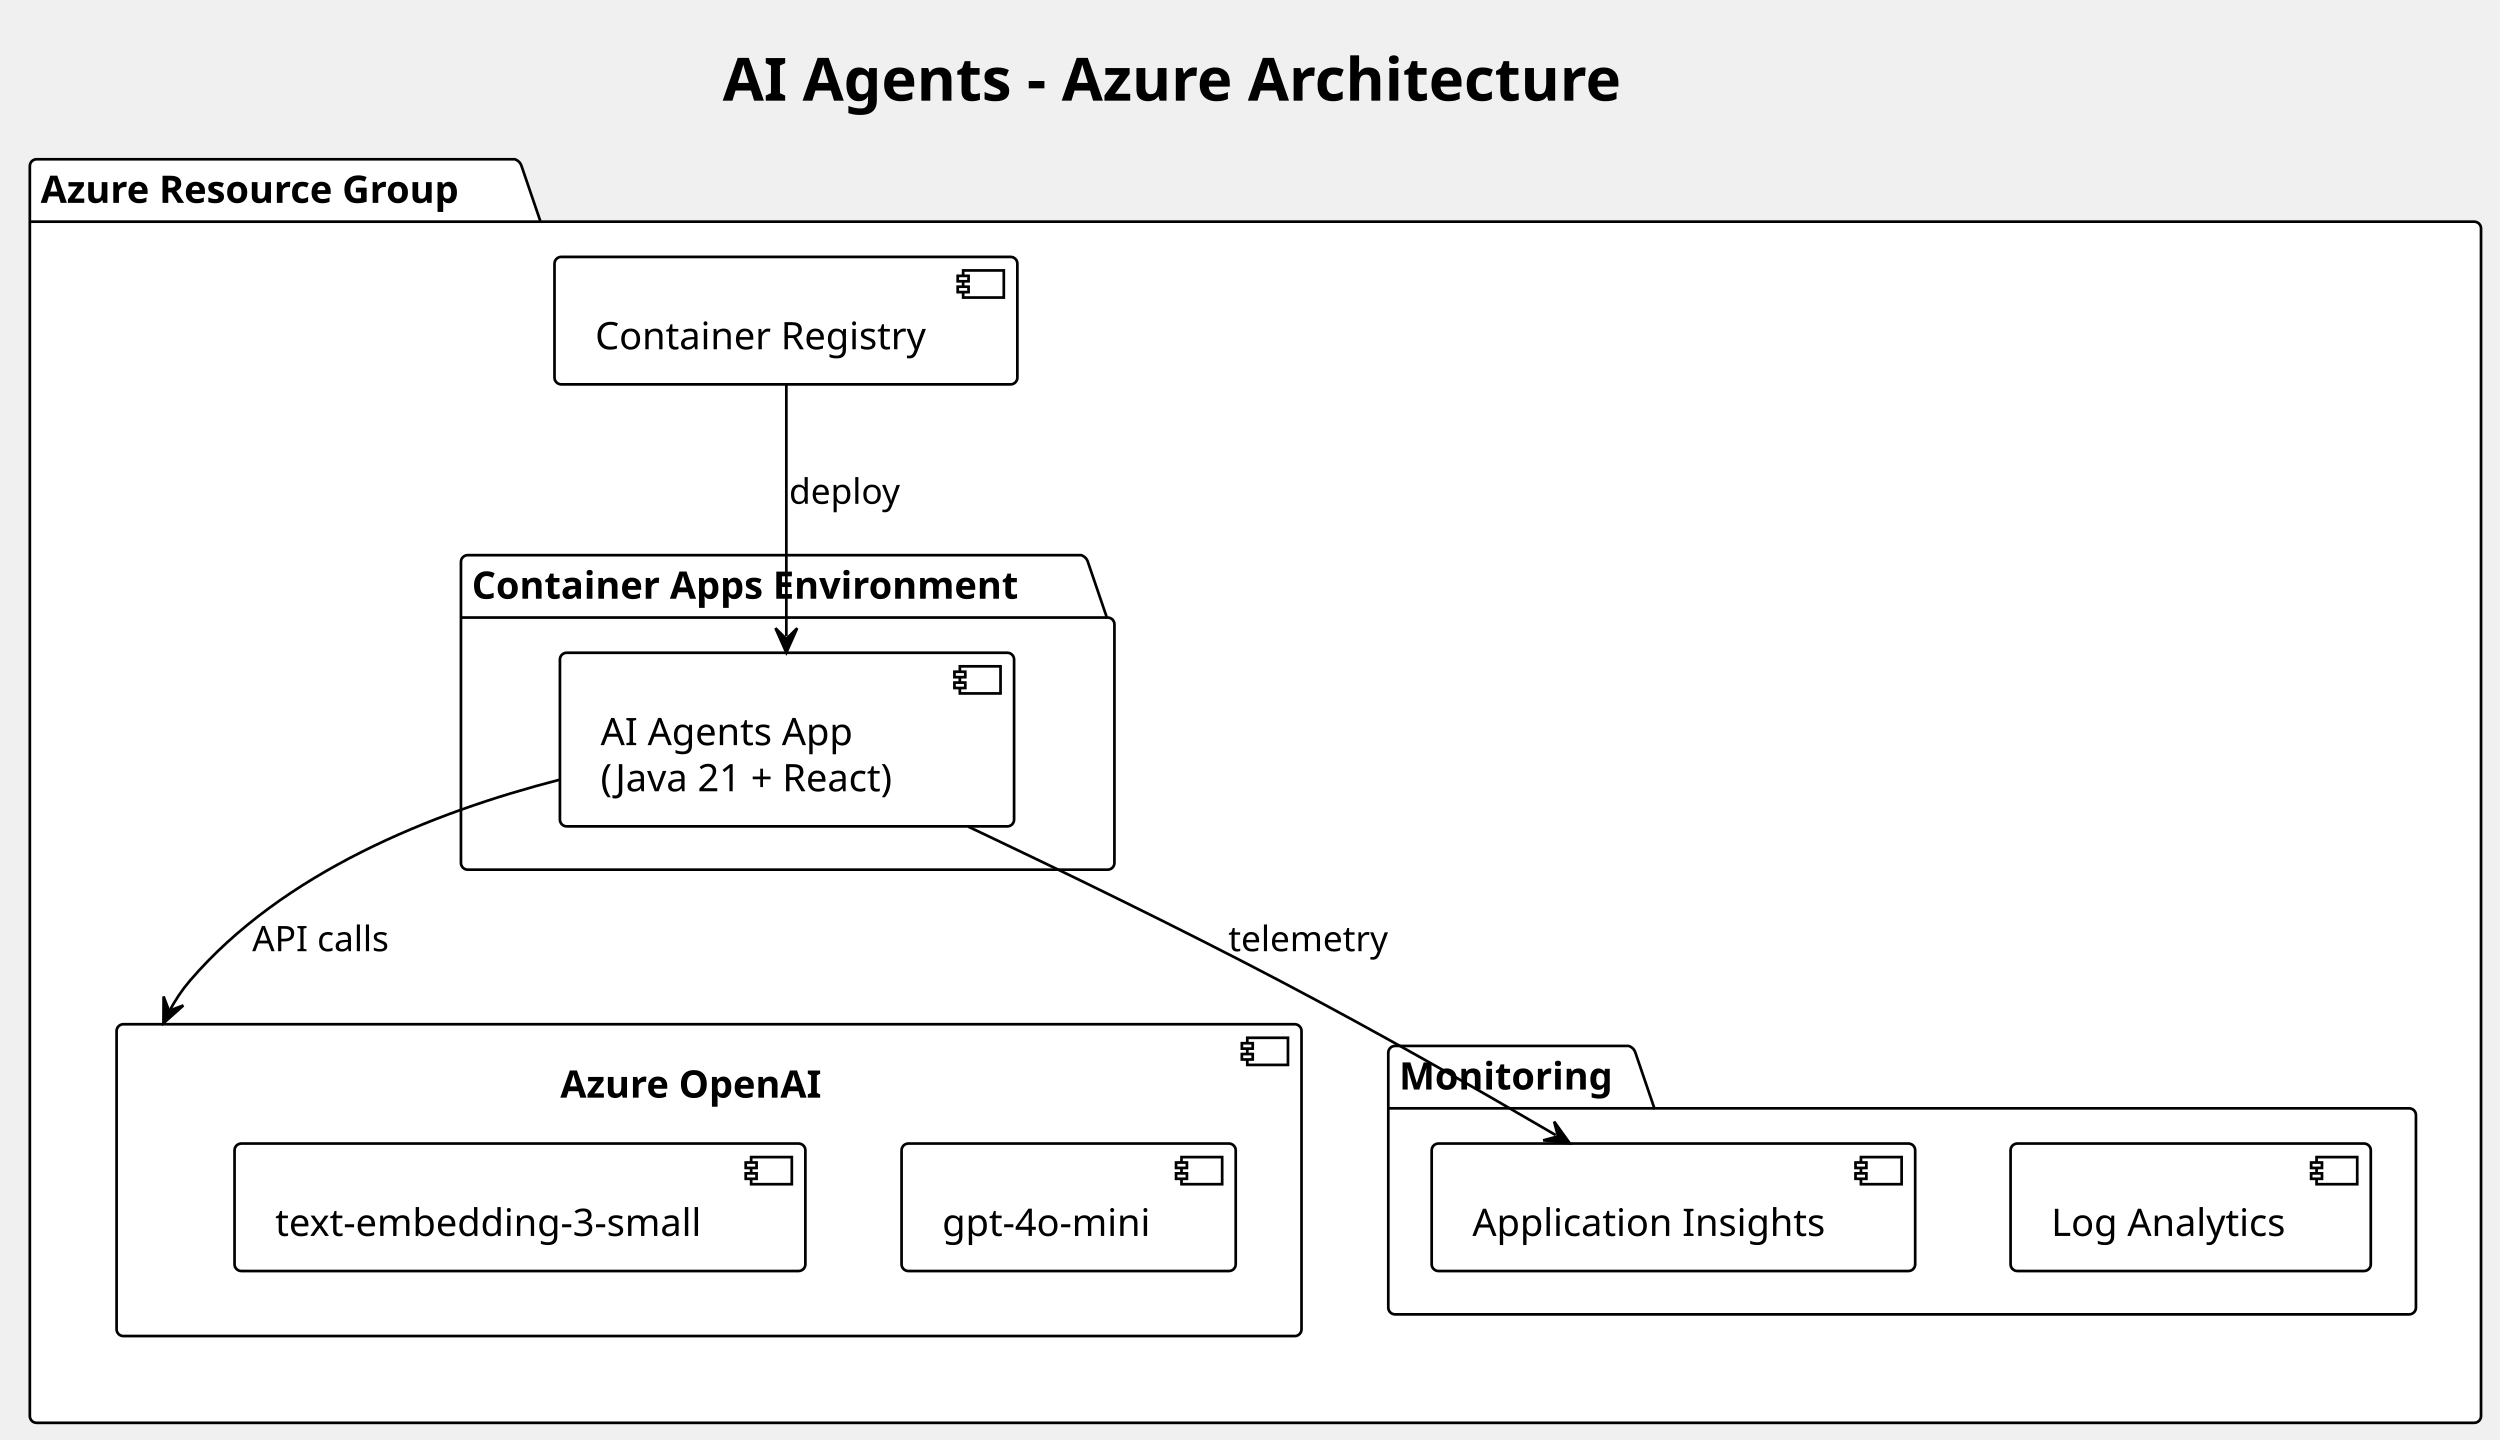
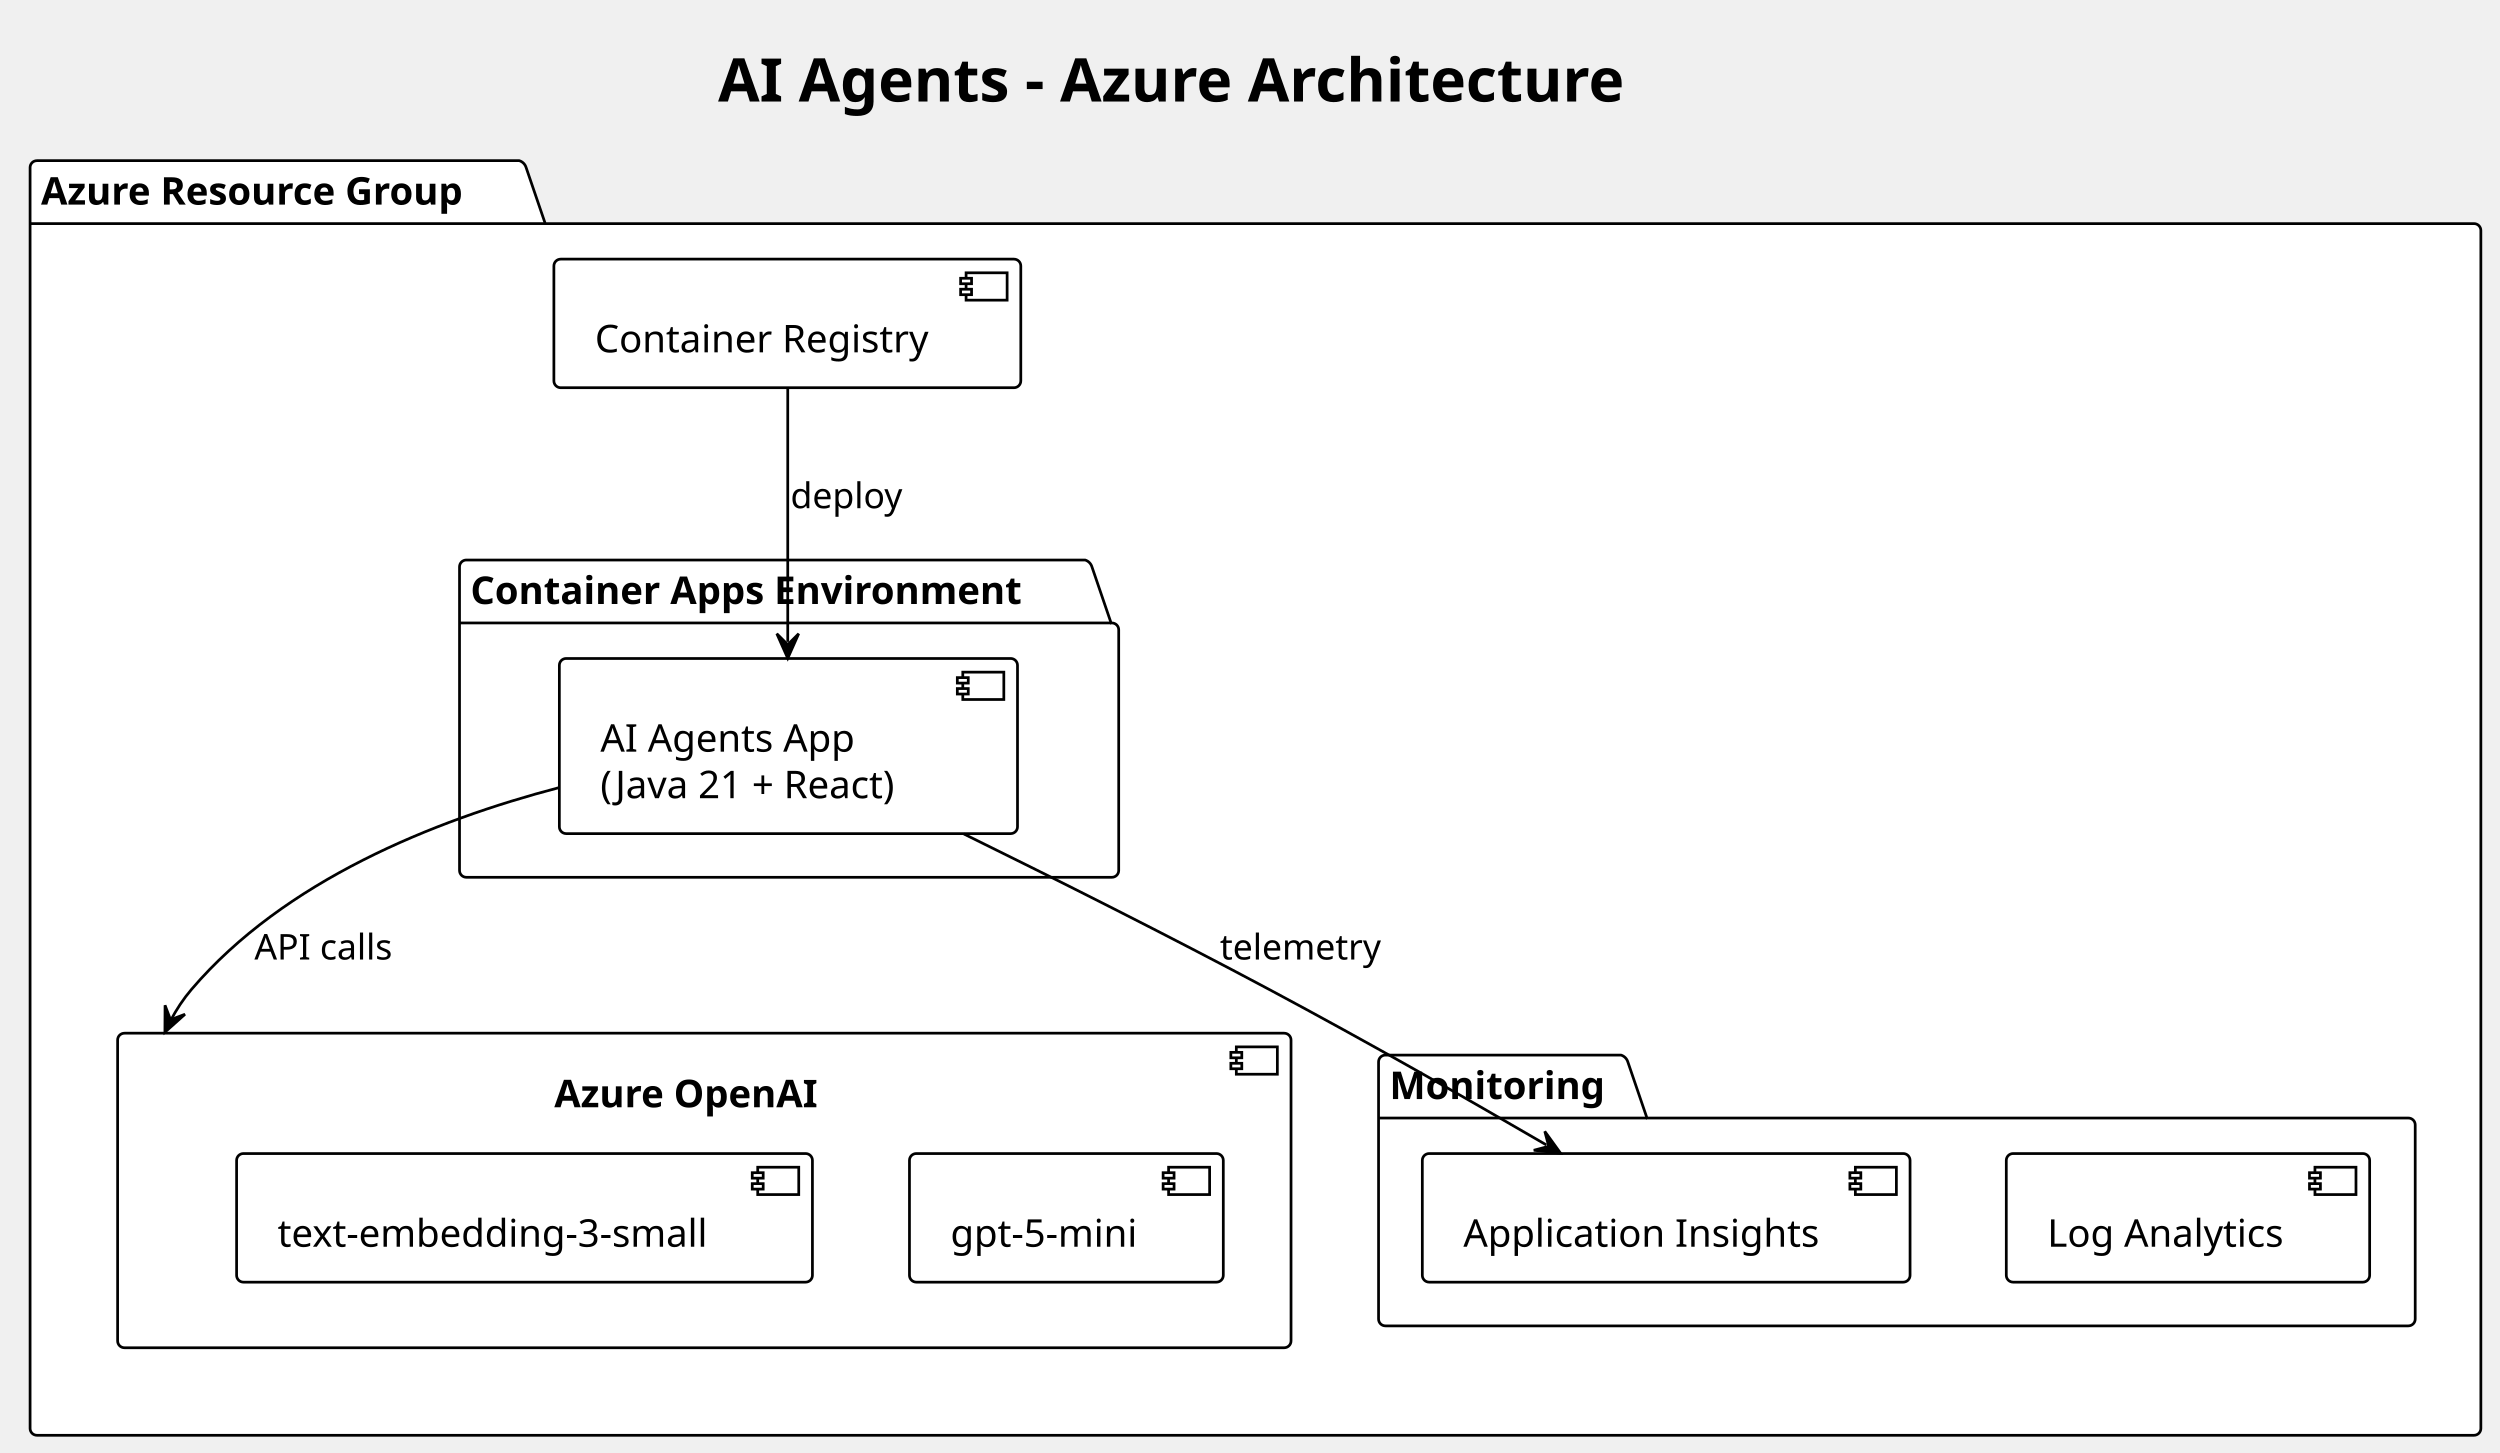
- <svg xmlns="http://www.w3.org/2000/svg" contentStyleType="text/css" height="531px" preserveAspectRatio="none" style="width:922px;height:531px;background:#FFFFFF;" version="1.1" viewBox="0 0 922 531" width="922px" zoomAndPan="magnify">
+ <svg xmlns="http://www.w3.org/2000/svg" contentStyleType="text/css" height="531px" preserveAspectRatio="none" style="width:914px;height:531px;background:#FFFFFF;" version="1.1" viewBox="0 0 914 531" width="914px" zoomAndPan="magnify">
  <defs />
  <g>
-     <text fill="#000000" font-family="Verdana" font-size="22" font-weight="bold" lengthAdjust="spacing" textLength="379.94" x="266.53" y="37.118">AI Agents - Azure Architecture</text>
+     <text fill="#000000" font-family="Verdana" font-size="22" font-weight="bold" lengthAdjust="spacing" textLength="379.94" x="262.53" y="37.118">AI Agents - Azure Architecture</text>
    <g id="cluster_Azure Resource Group">
-       <path d="M13.5,58.737 L189.842,58.737 A3.75,3.75 0 0 1 192.342,61.237 L199.342,81.752 L912.5,81.752 A2.5,2.5 0 0 1 915,84.252 L915,522.237 A2.5,2.5 0 0 1 912.5,524.737 L13.5,524.737 A2.5,2.5 0 0 1 11,522.237 L11,61.237 A2.5,2.5 0 0 1 13.5,58.737 " fill="#FFFFFF" style="stroke:#000000;stroke-width:1;" />
+       <path d="M13.5,58.737 L189.842,58.737 A3.75,3.75 0 0 1 192.342,61.237 L199.342,81.752 L904.5,81.752 A2.5,2.5 0 0 1 907,84.252 L907,522.237 A2.5,2.5 0 0 1 904.5,524.737 L13.5,524.737 A2.5,2.5 0 0 1 11,522.237 L11,61.237 A2.5,2.5 0 0 1 13.5,58.737 " fill="#FFFFFF" style="stroke:#000000;stroke-width:1;" />
      <line style="stroke:#000000;stroke-width:1;" x1="11" x2="199.342" y1="81.752" y2="81.752" />
      <text fill="#000000" font-family="Verdana" font-size="14" font-weight="bold" lengthAdjust="spacing" textLength="175.342" x="15" y="74.812">Azure Resource Group</text>
    </g>
    <g id="cluster_Container Apps Environment">
-       <path d="M172.5,204.737 L398.71,204.737 A3.75,3.75 0 0 1 401.21,207.237 L408.21,227.752 L408.5,227.752 A2.5,2.5 0 0 1 411,230.252 L411,318.237 A2.5,2.5 0 0 1 408.5,320.737 L172.5,320.737 A2.5,2.5 0 0 1 170,318.237 L170,207.237 A2.5,2.5 0 0 1 172.5,204.737 " fill="#FFFFFF" style="stroke:#000000;stroke-width:1;" />
-       <line style="stroke:#000000;stroke-width:1;" x1="170" x2="408.21" y1="227.752" y2="227.752" />
-       <text fill="#000000" font-family="Verdana" font-size="14" font-weight="bold" lengthAdjust="spacing" textLength="225.21" x="174" y="220.812">Container Apps Environment</text>
+       <path d="M170.5,204.737 L396.71,204.737 A3.75,3.75 0 0 1 399.21,207.237 L406.21,227.752 L406.5,227.752 A2.5,2.5 0 0 1 409,230.252 L409,318.237 A2.5,2.5 0 0 1 406.5,320.737 L170.5,320.737 A2.5,2.5 0 0 1 168,318.237 L168,207.237 A2.5,2.5 0 0 1 170.5,204.737 " fill="#FFFFFF" style="stroke:#000000;stroke-width:1;" />
+       <line style="stroke:#000000;stroke-width:1;" x1="168" x2="406.21" y1="227.752" y2="227.752" />
+       <text fill="#000000" font-family="Verdana" font-size="14" font-weight="bold" lengthAdjust="spacing" textLength="225.21" x="172" y="220.812">Container Apps Environment</text>
    </g>
    <g id="cluster_openai">
-       <rect fill="#FFFFFF" height="115" rx="2.5" ry="2.5" style="stroke:#000000;stroke-width:1;" width="437" x="43" y="377.737" />
-       <rect fill="#FFFFFF" height="10" style="stroke:#000000;stroke-width:1;" width="15" x="460" y="382.737" />
-       <rect fill="#FFFFFF" height="2" style="stroke:#000000;stroke-width:1;" width="4" x="458" y="384.737" />
-       <rect fill="#FFFFFF" height="2" style="stroke:#000000;stroke-width:1;" width="4" x="458" y="388.737" />
-       <text fill="#000000" font-family="Verdana" font-size="14" font-weight="bold" lengthAdjust="spacing" textLength="109.71" x="206.645" y="404.812">Azure OpenAI</text>
+       <rect fill="#FFFFFF" height="115" rx="2.5" ry="2.5" style="stroke:#000000;stroke-width:1;" width="429" x="43" y="377.737" />
+       <rect fill="#FFFFFF" height="10" style="stroke:#000000;stroke-width:1;" width="15" x="452" y="382.737" />
+       <rect fill="#FFFFFF" height="2" style="stroke:#000000;stroke-width:1;" width="4" x="450" y="384.737" />
+       <rect fill="#FFFFFF" height="2" style="stroke:#000000;stroke-width:1;" width="4" x="450" y="388.737" />
+       <text fill="#000000" font-family="Verdana" font-size="14" font-weight="bold" lengthAdjust="spacing" textLength="109.71" x="202.645" y="404.812">Azure OpenAI</text>
    </g>
    <g id="cluster_Monitoring">
-       <path d="M514.5,385.737 L600.635,385.737 A3.75,3.75 0 0 1 603.135,388.237 L610.135,408.752 L888.5,408.752 A2.5,2.5 0 0 1 891,411.252 L891,482.237 A2.5,2.5 0 0 1 888.5,484.737 L514.5,484.737 A2.5,2.5 0 0 1 512,482.237 L512,388.237 A2.5,2.5 0 0 1 514.5,385.737 " fill="#FFFFFF" style="stroke:#000000;stroke-width:1;" />
-       <line style="stroke:#000000;stroke-width:1;" x1="512" x2="610.135" y1="408.752" y2="408.752" />
-       <text fill="#000000" font-family="Verdana" font-size="14" font-weight="bold" lengthAdjust="spacing" textLength="85.135" x="516" y="401.812">Monitoring</text>
+       <path d="M506.5,385.737 L592.635,385.737 A3.75,3.75 0 0 1 595.135,388.237 L602.135,408.752 L880.5,408.752 A2.5,2.5 0 0 1 883,411.252 L883,482.237 A2.5,2.5 0 0 1 880.5,484.737 L506.5,484.737 A2.5,2.5 0 0 1 504,482.237 L504,388.237 A2.5,2.5 0 0 1 506.5,385.737 " fill="#FFFFFF" style="stroke:#000000;stroke-width:1;" />
+       <line style="stroke:#000000;stroke-width:1;" x1="504" x2="602.135" y1="408.752" y2="408.752" />
+       <text fill="#000000" font-family="Verdana" font-size="14" font-weight="bold" lengthAdjust="spacing" textLength="85.135" x="508" y="401.812">Monitoring</text>
    </g>
    <g id="elem_acr">
-       <rect fill="#FFFFFF" height="47.015" rx="2.5" ry="2.5" style="stroke:#000000;stroke-width:1;" width="170.703" x="204.5" y="94.737" />
-       <rect fill="#FFFFFF" height="10" style="stroke:#000000;stroke-width:1;" width="15" x="355.203" y="99.737" />
-       <rect fill="#FFFFFF" height="2" style="stroke:#000000;stroke-width:1;" width="4" x="353.203" y="101.737" />
-       <rect fill="#FFFFFF" height="2" style="stroke:#000000;stroke-width:1;" width="4" x="353.203" y="105.737" />
-       <text fill="#000000" font-family="Verdana" font-size="14" lengthAdjust="spacing" textLength="130.703" x="219.5" y="128.812">Container Registry</text>
+       <rect fill="#FFFFFF" height="47.015" rx="2.5" ry="2.5" style="stroke:#000000;stroke-width:1;" width="170.703" x="202.5" y="94.737" />
+       <rect fill="#FFFFFF" height="10" style="stroke:#000000;stroke-width:1;" width="15" x="353.203" y="99.737" />
+       <rect fill="#FFFFFF" height="2" style="stroke:#000000;stroke-width:1;" width="4" x="351.203" y="101.737" />
+       <rect fill="#FFFFFF" height="2" style="stroke:#000000;stroke-width:1;" width="4" x="351.203" y="105.737" />
+       <text fill="#000000" font-family="Verdana" font-size="14" lengthAdjust="spacing" textLength="130.703" x="217.5" y="128.812">Container Registry</text>
    </g>
    <g id="elem_app">
-       <rect fill="#FFFFFF" height="64.029" rx="2.5" ry="2.5" style="stroke:#000000;stroke-width:1;" width="167.497" x="206.5" y="240.737" />
-       <rect fill="#FFFFFF" height="10" style="stroke:#000000;stroke-width:1;" width="15" x="353.997" y="245.737" />
-       <rect fill="#FFFFFF" height="2" style="stroke:#000000;stroke-width:1;" width="4" x="351.997" y="247.737" />
-       <rect fill="#FFFFFF" height="2" style="stroke:#000000;stroke-width:1;" width="4" x="351.997" y="251.737" />
-       <text fill="#000000" font-family="Verdana" font-size="14" lengthAdjust="spacing" textLength="100.625" x="221.5" y="274.812">AI Agents App</text>
-       <text fill="#000000" font-family="Verdana" font-size="14" lengthAdjust="spacing" textLength="127.497" x="221.5" y="291.827">(Java 21 + React)</text>
+       <rect fill="#FFFFFF" height="64.029" rx="2.5" ry="2.5" style="stroke:#000000;stroke-width:1;" width="167.497" x="204.5" y="240.737" />
+       <rect fill="#FFFFFF" height="10" style="stroke:#000000;stroke-width:1;" width="15" x="351.997" y="245.737" />
+       <rect fill="#FFFFFF" height="2" style="stroke:#000000;stroke-width:1;" width="4" x="349.997" y="247.737" />
+       <rect fill="#FFFFFF" height="2" style="stroke:#000000;stroke-width:1;" width="4" x="349.997" y="251.737" />
+       <text fill="#000000" font-family="Verdana" font-size="14" lengthAdjust="spacing" textLength="100.625" x="219.5" y="274.812">AI Agents App</text>
+       <text fill="#000000" font-family="Verdana" font-size="14" lengthAdjust="spacing" textLength="127.497" x="219.5" y="291.827">(Java 21 + React)</text>
    </g>
    <g id="elem_gpt">
-       <rect fill="#FFFFFF" height="47.015" rx="2.5" ry="2.5" style="stroke:#000000;stroke-width:1;" width="123.234" x="332.5" y="421.737" />
-       <rect fill="#FFFFFF" height="10" style="stroke:#000000;stroke-width:1;" width="15" x="435.734" y="426.737" />
-       <rect fill="#FFFFFF" height="2" style="stroke:#000000;stroke-width:1;" width="4" x="433.734" y="428.737" />
-       <rect fill="#FFFFFF" height="2" style="stroke:#000000;stroke-width:1;" width="4" x="433.734" y="432.737" />
-       <text fill="#000000" font-family="Verdana" font-size="14" lengthAdjust="spacing" textLength="83.234" x="347.5" y="455.812">gpt-4o-mini</text>
+       <rect fill="#FFFFFF" height="47.015" rx="2.5" ry="2.5" style="stroke:#000000;stroke-width:1;" width="114.737" x="332.5" y="421.737" />
+       <rect fill="#FFFFFF" height="10" style="stroke:#000000;stroke-width:1;" width="15" x="427.237" y="426.737" />
+       <rect fill="#FFFFFF" height="2" style="stroke:#000000;stroke-width:1;" width="4" x="425.237" y="428.737" />
+       <rect fill="#FFFFFF" height="2" style="stroke:#000000;stroke-width:1;" width="4" x="425.237" y="432.737" />
+       <text fill="#000000" font-family="Verdana" font-size="14" lengthAdjust="spacing" textLength="74.737" x="347.5" y="455.812">gpt-5-mini</text>
    </g>
    <g id="elem_embed">
      <rect fill="#FFFFFF" height="47.015" rx="2.5" ry="2.5" style="stroke:#000000;stroke-width:1;" width="210.523" x="86.5" y="421.737" />
      <rect fill="#FFFFFF" height="10" style="stroke:#000000;stroke-width:1;" width="15" x="277.022" y="426.737" />
      <rect fill="#FFFFFF" height="2" style="stroke:#000000;stroke-width:1;" width="4" x="275.022" y="428.737" />
      <rect fill="#FFFFFF" height="2" style="stroke:#000000;stroke-width:1;" width="4" x="275.022" y="432.737" />
      <text fill="#000000" font-family="Verdana" font-size="14" lengthAdjust="spacing" textLength="170.523" x="101.5" y="455.812">text-embedding-3-small</text>
    </g>
    <g id="elem_logs">
-       <rect fill="#FFFFFF" height="47.015" rx="2.5" ry="2.5" style="stroke:#000000;stroke-width:1;" width="132.846" x="741.5" y="421.737" />
-       <rect fill="#FFFFFF" height="10" style="stroke:#000000;stroke-width:1;" width="15" x="854.346" y="426.737" />
-       <rect fill="#FFFFFF" height="2" style="stroke:#000000;stroke-width:1;" width="4" x="852.346" y="428.737" />
-       <rect fill="#FFFFFF" height="2" style="stroke:#000000;stroke-width:1;" width="4" x="852.346" y="432.737" />
-       <text fill="#000000" font-family="Verdana" font-size="14" lengthAdjust="spacing" textLength="92.846" x="756.5" y="455.812">Log Analytics</text>
+       <rect fill="#FFFFFF" height="47.015" rx="2.5" ry="2.5" style="stroke:#000000;stroke-width:1;" width="132.846" x="733.5" y="421.737" />
+       <rect fill="#FFFFFF" height="10" style="stroke:#000000;stroke-width:1;" width="15" x="846.346" y="426.737" />
+       <rect fill="#FFFFFF" height="2" style="stroke:#000000;stroke-width:1;" width="4" x="844.346" y="428.737" />
+       <rect fill="#FFFFFF" height="2" style="stroke:#000000;stroke-width:1;" width="4" x="844.346" y="432.737" />
+       <text fill="#000000" font-family="Verdana" font-size="14" lengthAdjust="spacing" textLength="92.846" x="748.5" y="455.812">Log Analytics</text>
    </g>
    <g id="elem_insights">
-       <rect fill="#FFFFFF" height="47.015" rx="2.5" ry="2.5" style="stroke:#000000;stroke-width:1;" width="178.318" x="528" y="421.737" />
-       <rect fill="#FFFFFF" height="10" style="stroke:#000000;stroke-width:1;" width="15" x="686.318" y="426.737" />
-       <rect fill="#FFFFFF" height="2" style="stroke:#000000;stroke-width:1;" width="4" x="684.318" y="428.737" />
-       <rect fill="#FFFFFF" height="2" style="stroke:#000000;stroke-width:1;" width="4" x="684.318" y="432.737" />
-       <text fill="#000000" font-family="Verdana" font-size="14" lengthAdjust="spacing" textLength="138.318" x="543" y="455.812">Application Insights</text>
+       <rect fill="#FFFFFF" height="47.015" rx="2.5" ry="2.5" style="stroke:#000000;stroke-width:1;" width="178.318" x="520" y="421.737" />
+       <rect fill="#FFFFFF" height="10" style="stroke:#000000;stroke-width:1;" width="15" x="678.318" y="426.737" />
+       <rect fill="#FFFFFF" height="2" style="stroke:#000000;stroke-width:1;" width="4" x="676.318" y="428.737" />
+       <rect fill="#FFFFFF" height="2" style="stroke:#000000;stroke-width:1;" width="4" x="676.318" y="432.737" />
+       <text fill="#000000" font-family="Verdana" font-size="14" lengthAdjust="spacing" textLength="138.318" x="535" y="455.812">Application Insights</text>
    </g>
    <g id="link_acr_app">
-       <path d="M290,141.737 C290,167.917 290,205.307 290,234.677 " fill="none" id="acr-to-app" style="stroke:#000000;stroke-width:1;" />
-       <polygon fill="#000000" points="290,240.677,294,231.677,290,235.677,286,231.677,290,240.677" style="stroke:#000000;stroke-width:1;" />
-       <text fill="#000000" font-family="Verdana" font-size="13" lengthAdjust="spacing" textLength="43.094" x="291" y="185.807">deploy</text>
+       <path d="M288,141.737 C288,167.917 288,205.307 288,234.677 " fill="none" id="acr-to-app" style="stroke:#000000;stroke-width:1;" />
+       <polygon fill="#000000" points="288,240.677,292,231.677,288,235.677,284,231.677,288,240.677" style="stroke:#000000;stroke-width:1;" />
+       <text fill="#000000" font-family="Verdana" font-size="13" lengthAdjust="spacing" textLength="43.094" x="289" y="185.807">deploy</text>
    </g>
    <g id="link_app_openai">
-       <path d="M206.24,287.607 C159.69,299.577 104.39,321.587 70,361.737 C67.036,365.197 64.512,369.029 62.364,373.092 C61.826,374.107 61.313,375.137 60.822,376.18 C60.699,376.44 60.578,376.702 60.458,376.964 C60.398,377.095 62.806,371.757 62.746,371.888 " fill="none" id="app-to-openai" style="stroke:#000000;stroke-width:1;" />
-       <polygon fill="#000000" points="60.279,377.358,67.626,370.799,62.335,372.8,60.334,367.509,60.279,377.358" style="stroke:#000000;stroke-width:1;" />
+       <path d="M204.44,287.937 C158.42,300.007 103.92,322.007 70,361.737 C67.041,365.202 64.52,369.038 62.375,373.104 C61.839,374.12 61.326,375.151 60.835,376.194 C60.713,376.454 60.591,376.716 60.472,376.978 C60.412,377.109 62.816,371.77 62.757,371.901 " fill="none" id="app-to-openai" style="stroke:#000000;stroke-width:1;" />
+       <polygon fill="#000000" points="60.293,377.372,67.636,370.809,62.346,372.813,60.342,367.523,60.293,377.372" style="stroke:#000000;stroke-width:1;" />
      <text fill="#000000" font-family="Verdana" font-size="13" lengthAdjust="spacing" textLength="55.256" x="93" y="350.807">API calls</text>
    </g>
    <g id="link_app_insights">
-       <path d="M357.09,304.857 C391.69,321.247 434.41,341.987 472,361.737 C508.79,381.067 544.723,401.615 573.743,418.615 " fill="none" id="app-to-insights" style="stroke:#000000;stroke-width:1;" />
-       <polygon fill="#000000" points="578.92,421.647,573.176,413.647,574.606,419.12,569.133,420.55,578.92,421.647" style="stroke:#000000;stroke-width:1;" />
-       <text fill="#000000" font-family="Verdana" font-size="13" lengthAdjust="spacing" textLength="62.931" x="453" y="350.807">telemetry</text>
+       <path d="M352.38,304.897 C385.88,321.367 427.39,342.187 464,361.737 C500.53,381.247 536.314,401.689 565.354,418.589 " fill="none" id="app-to-insights" style="stroke:#000000;stroke-width:1;" />
+       <polygon fill="#000000" points="570.54,421.607,564.773,413.623,566.218,419.092,560.749,420.538,570.54,421.607" style="stroke:#000000;stroke-width:1;" />
+       <text fill="#000000" font-family="Verdana" font-size="13" lengthAdjust="spacing" textLength="62.931" x="446" y="350.807">telemetry</text>
    </g>
  </g>
</svg>
